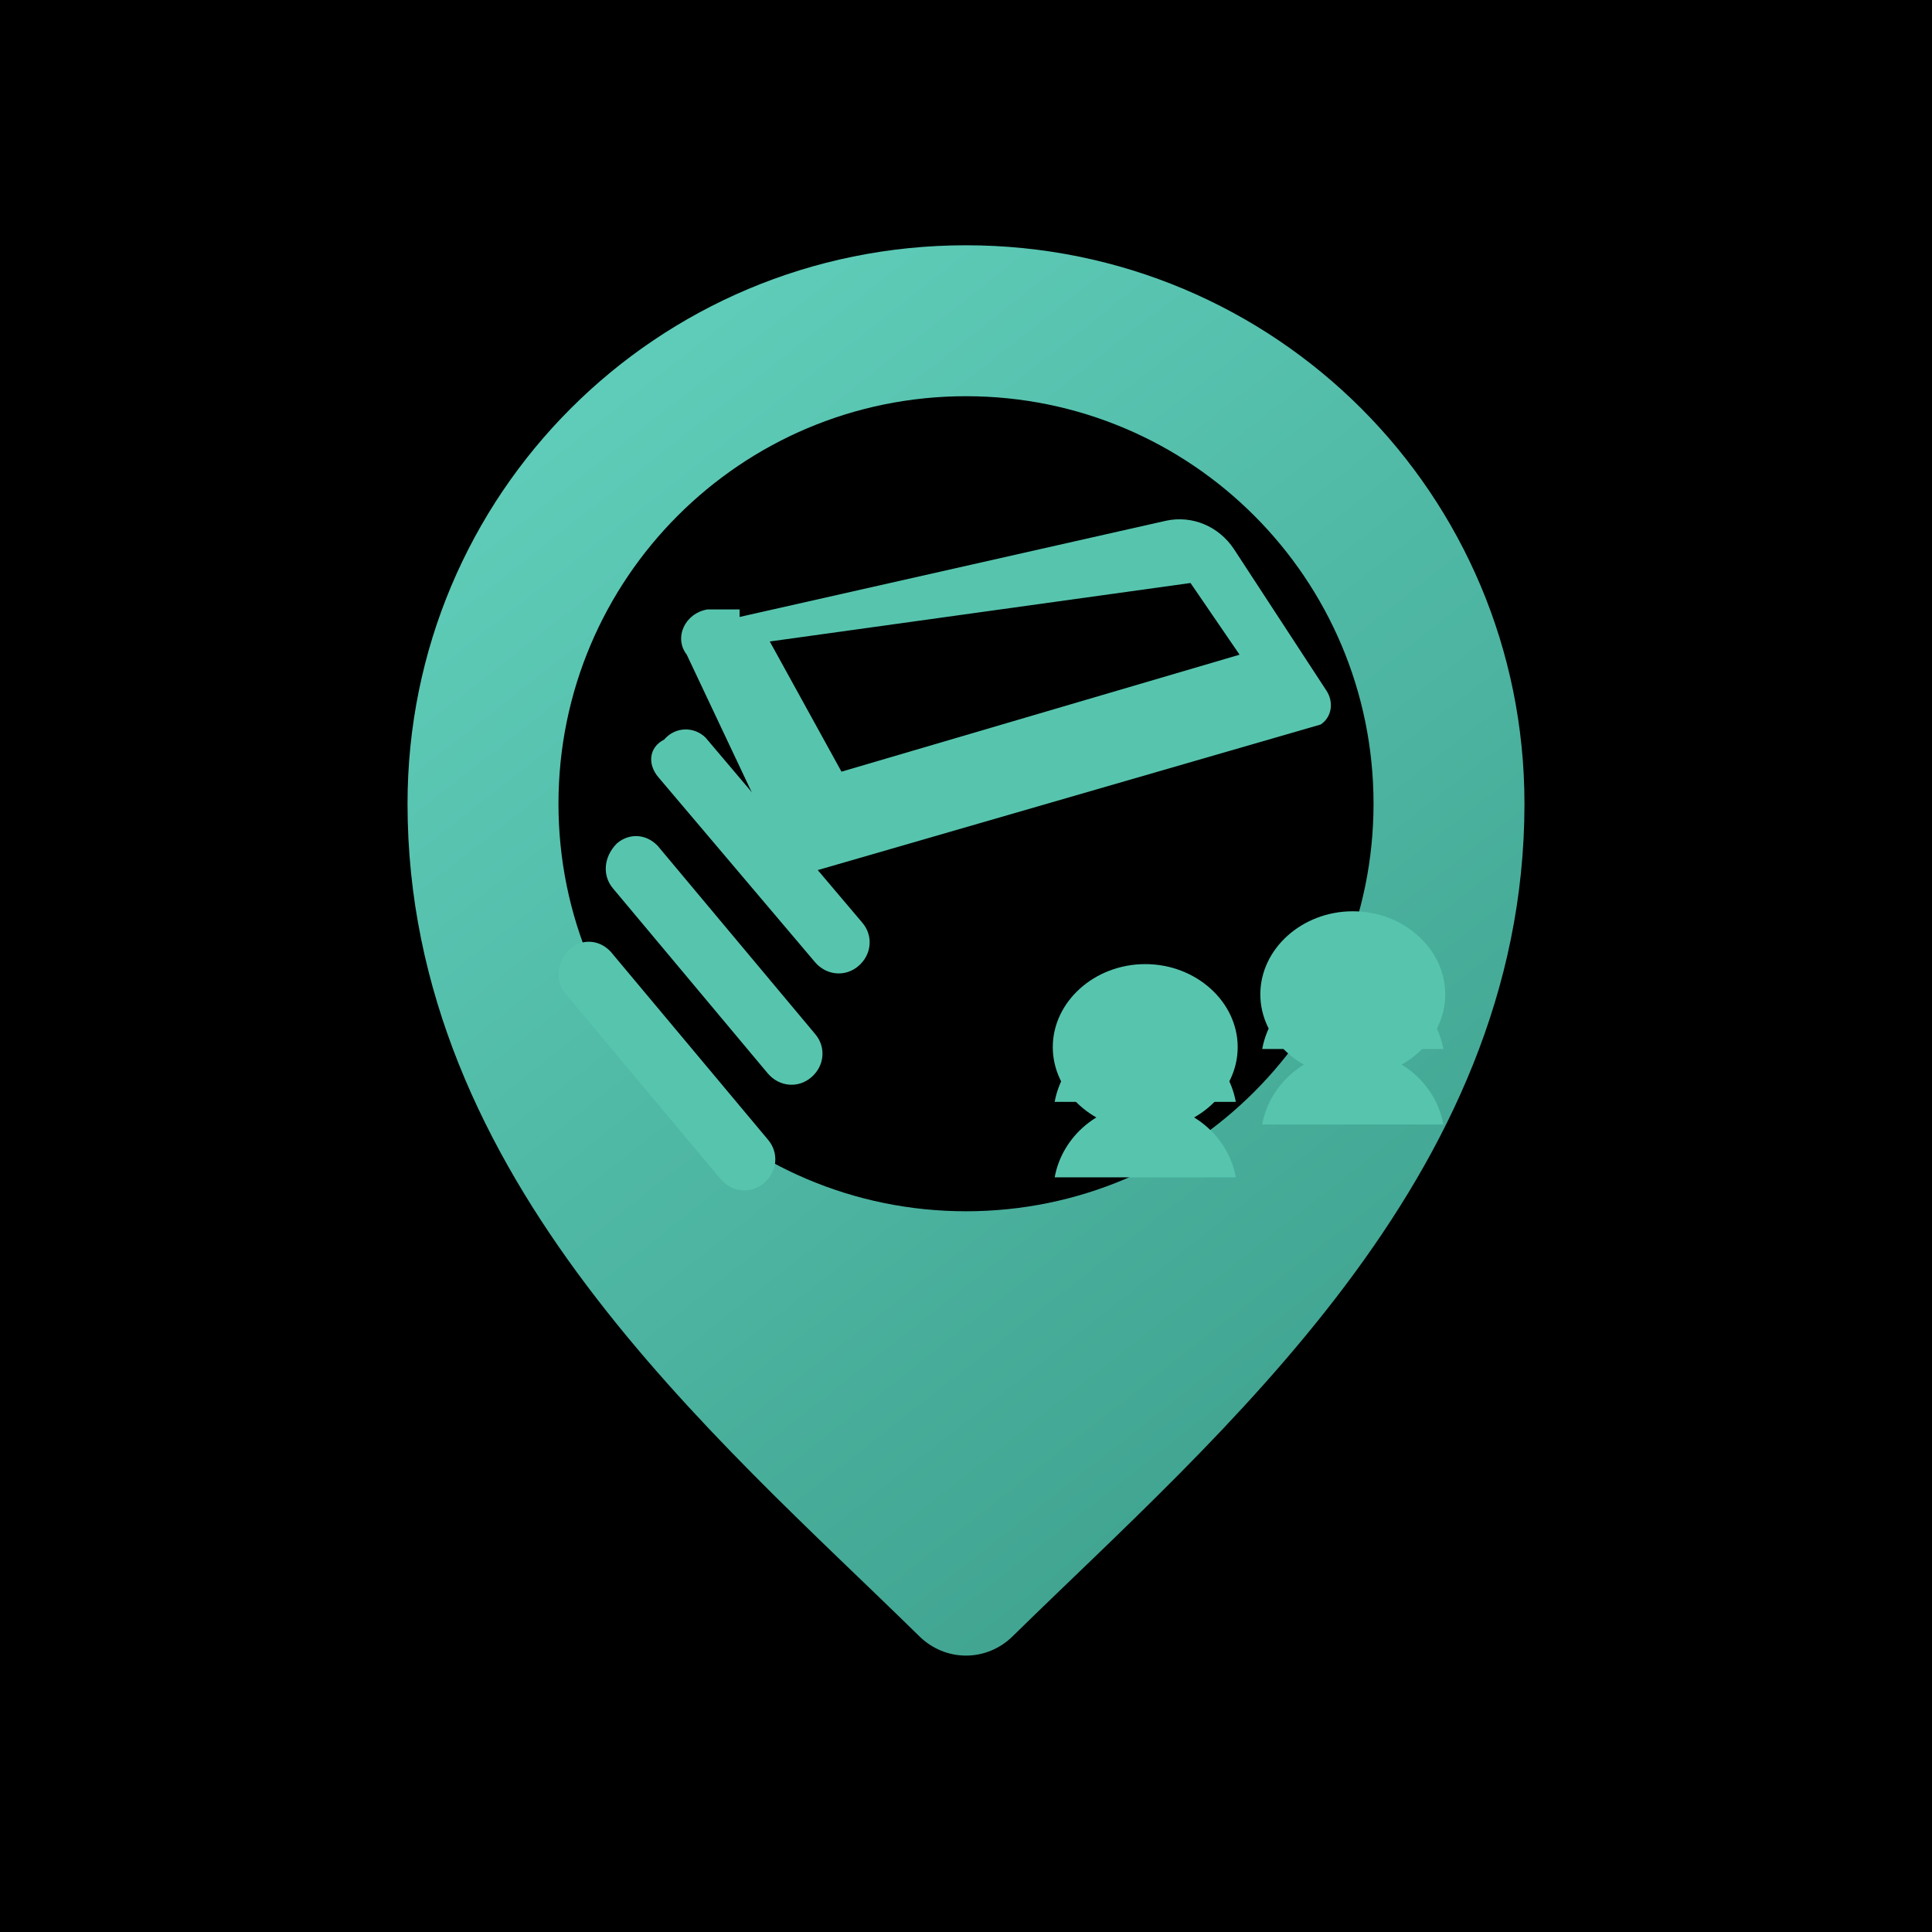
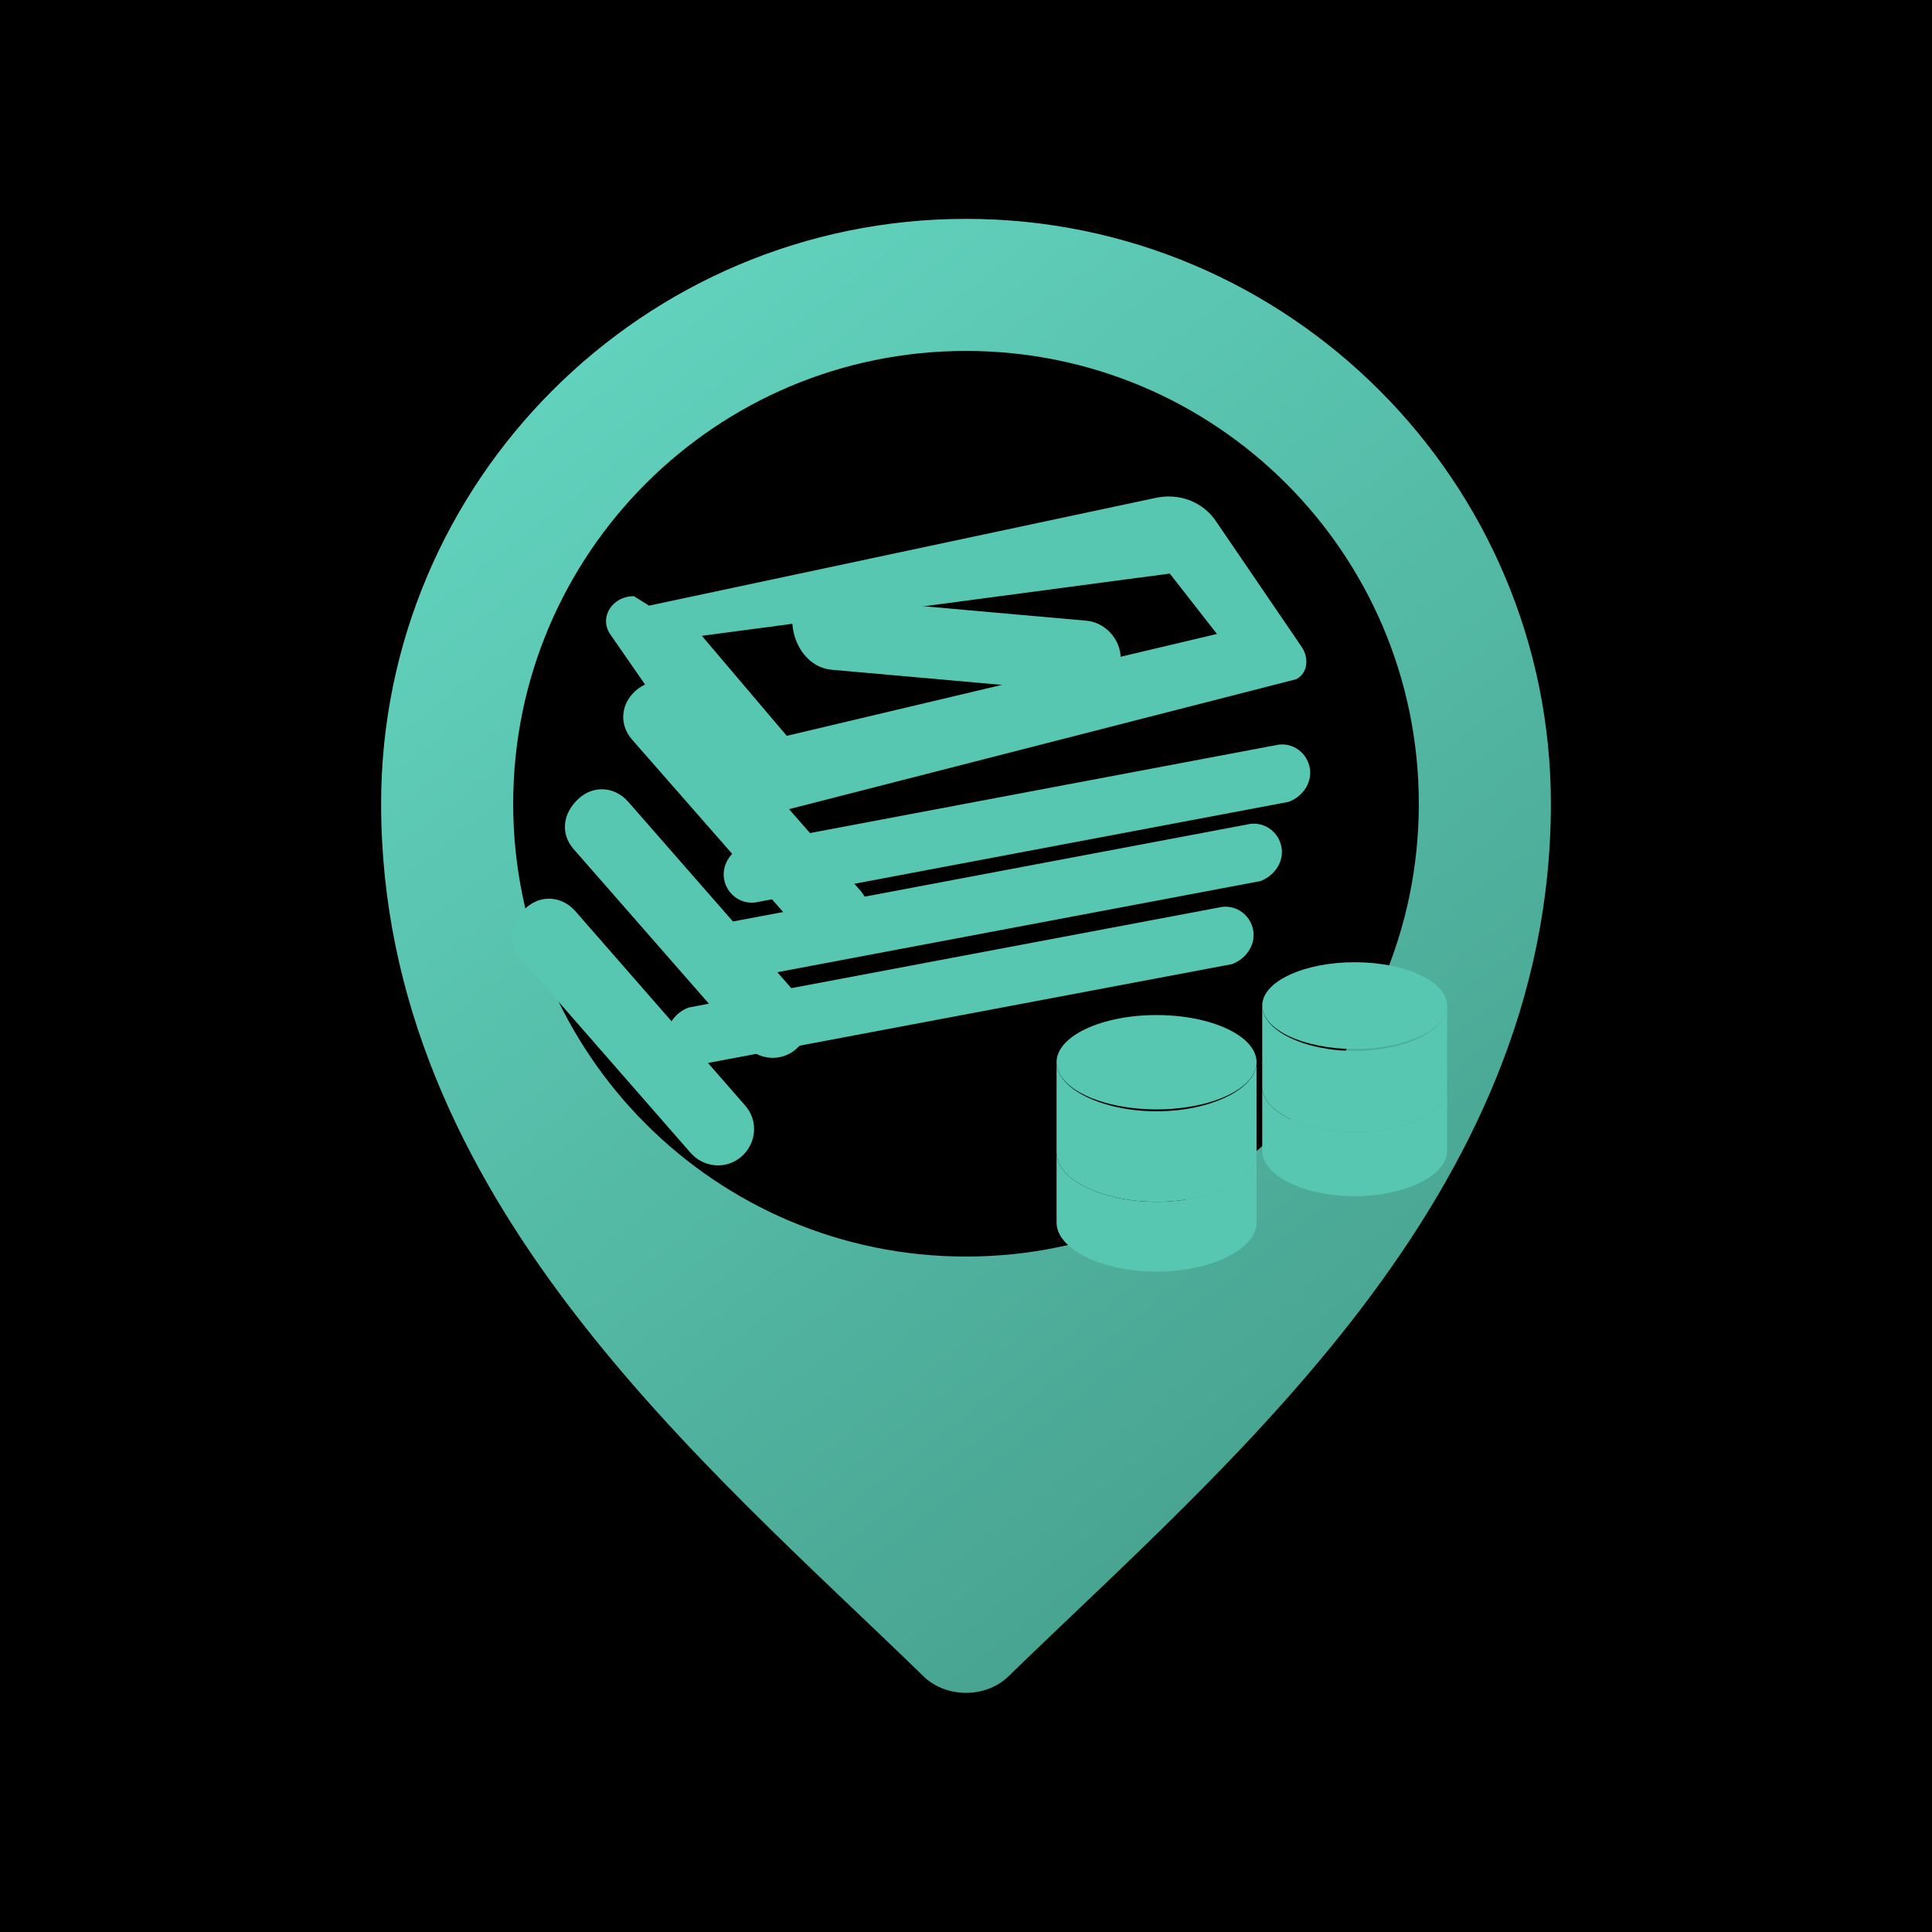
<svg xmlns="http://www.w3.org/2000/svg" width="1024" height="1024" viewBox="0 0 1024 1024" fill="none">
  <rect width="1024" height="1024" fill="#000000" />
-   <path d="M512 130C348 130 216 262 216 426C216 625 379 761 487 867C501 881 523 881 537 867C645 761 808 625 808 426C808 262 676 130 512 130Z" fill="url(#pinGradient)" />
-   <circle cx="512" cy="426" r="216" fill="#000000" />
-   <g fill="#57C5AE">
-     <path d="M392 327L618 276C632 273 646 279 654 291L703 366C707 372 706 380 700 384L434 461C427 463 420 461 415 455L364 347C357 338 363 325 375 323H392ZM408 340L446 409L657 347L631 309L408 340Z" />
-     <path d="M352 392C358 385 368 385 374 391L457 489C463 496 462 506 455 512C448 518 438 517 432 510L349 412C343 405 344 396 352 392Z" />
-     <path d="M327 447C334 441 344 442 350 450L432 548C438 555 437 565 430 571C423 577 413 576 407 569L325 471C319 464 320 454 327 447Z" />
-     <path d="M302 503C309 497 319 498 325 506L407 604C413 611 412 621 405 627C398 633 388 632 382 625L300 527C294 520 295 510 302 503Z" />
-     <path d="M607 511C634 511 656 531 656 555C656 579 634 599 607 599C580 599 558 579 558 555C558 531 580 511 607 511Z" />
-     <path d="M607 585C631 585 651 602 655 624H559C563 602 583 585 607 585Z" />
-     <path d="M607 545C631 545 651 562 655 584H559C563 562 583 545 607 545Z" />
-     <path d="M717 483C744 483 766 503 766 527C766 551 744 571 717 571C690 571 668 551 668 527C668 503 690 483 717 483Z" />
-     <path d="M717 557C741 557 761 574 765 596H669C673 574 693 557 717 557Z" />
-     <path d="M717 517C741 517 761 534 765 556H669C673 534 693 517 717 517Z" />
+   <path d="M512 116C341 116 202 255 202 426C202 635 374 776 490 889C502 900 522 900 534 889C650 776 822 635 822 426C822 255 683 116 512 116Z" fill="url(#pinGradient)" />
+   <circle cx="512" cy="426" r="240" fill="#000000" />
+   <g fill="#57C7B1">
+     <path d="M337 366C345 359 356 360 364 367L456 472C463 480 462 492 454 499C446 506 434 505 427 497L335 392C328 384 329 373 337 366Z" />
+     <path d="M307 423C315 416 326 417 333 425L424 529C431 537 430 549 422 556C414 563 402 562 395 554L304 450C297 442 298 431 307 423Z" />
+     <path d="M279 481C287 474 298 475 305 483L395 586C402 594 401 606 393 613C385 620 373 619 366 611L276 508C269 500 270 488 279 481Z" />
+     <path d="M344 321L612 264C625 261 638 266 645 277L690 343C694 349 693 357 687 360L406 432C398 434 390 432 385 425L324 337C317 328 324 316 336 316L344 321ZM372 337L417 390L645 336L620 304L372 337Z" />
+     <path d="M420 326C424 319 433 316 441 317L576 329C586 330 594 339 594 349C594 359 586 367 576 367L441 355C429 354 421 343 420 331V326Z" />
+     <path d="M395 448L676 395C684 393 692 398 694 406C696 414 691 422 683 425L402 478C394 480 386 475 384 467C382 459 387 451 395 448Z" />
+     <path d="M380 490L661 437C669 435 677 440 679 448C681 456 676 464 668 467L387 520C379 522 371 517 369 509C367 501 372 493 380 490Z" />
+     <path d="M365 534L646 481C654 479 662 484 664 492C666 500 661 508 653 511L372 564C364 566 356 561 354 553C352 545 357 537 365 534Z" />
+     <ellipse cx="613" cy="563" rx="53" ry="25" />
+     <path d="M560 563V611C560 625 584 637 613 637C642 637 666 625 666 611V563C666 577 642 589 613 589C584 589 560 577 560 563Z" />
+     <path d="M560 611V648C560 662 584 674 613 674C642 674 666 662 666 648V611C666 625 642 637 613 637C584 637 560 625 560 611Z" />
+     <ellipse cx="718" cy="533" rx="49" ry="23" />
+     <path d="M669 533V576C669 589 691 600 718 600C745 600 767 589 767 576V533C767 546 745 557 718 557C691 557 669 546 669 533Z" />
+     <path d="M669 576V610C669 623 691 634 718 634C745 634 767 623 767 610V576C767 589 745 600 718 600C691 600 669 589 669 576Z" />
  </g>
  <defs>
-     <linearGradient id="pinGradient" x1="250" y1="182" x2="772" y2="846" gradientUnits="userSpaceOnUse">
-       <stop stop-color="#61D0BC" />
-       <stop offset="1" stop-color="#3B9D8A" />
+     <linearGradient id="pinGradient" x1="252" y1="174" x2="773" y2="843" gradientUnits="userSpaceOnUse">
+       <stop stop-color="#63D5C0" />
+       <stop offset="1" stop-color="#449D8A" />
    </linearGradient>
  </defs>
</svg>
